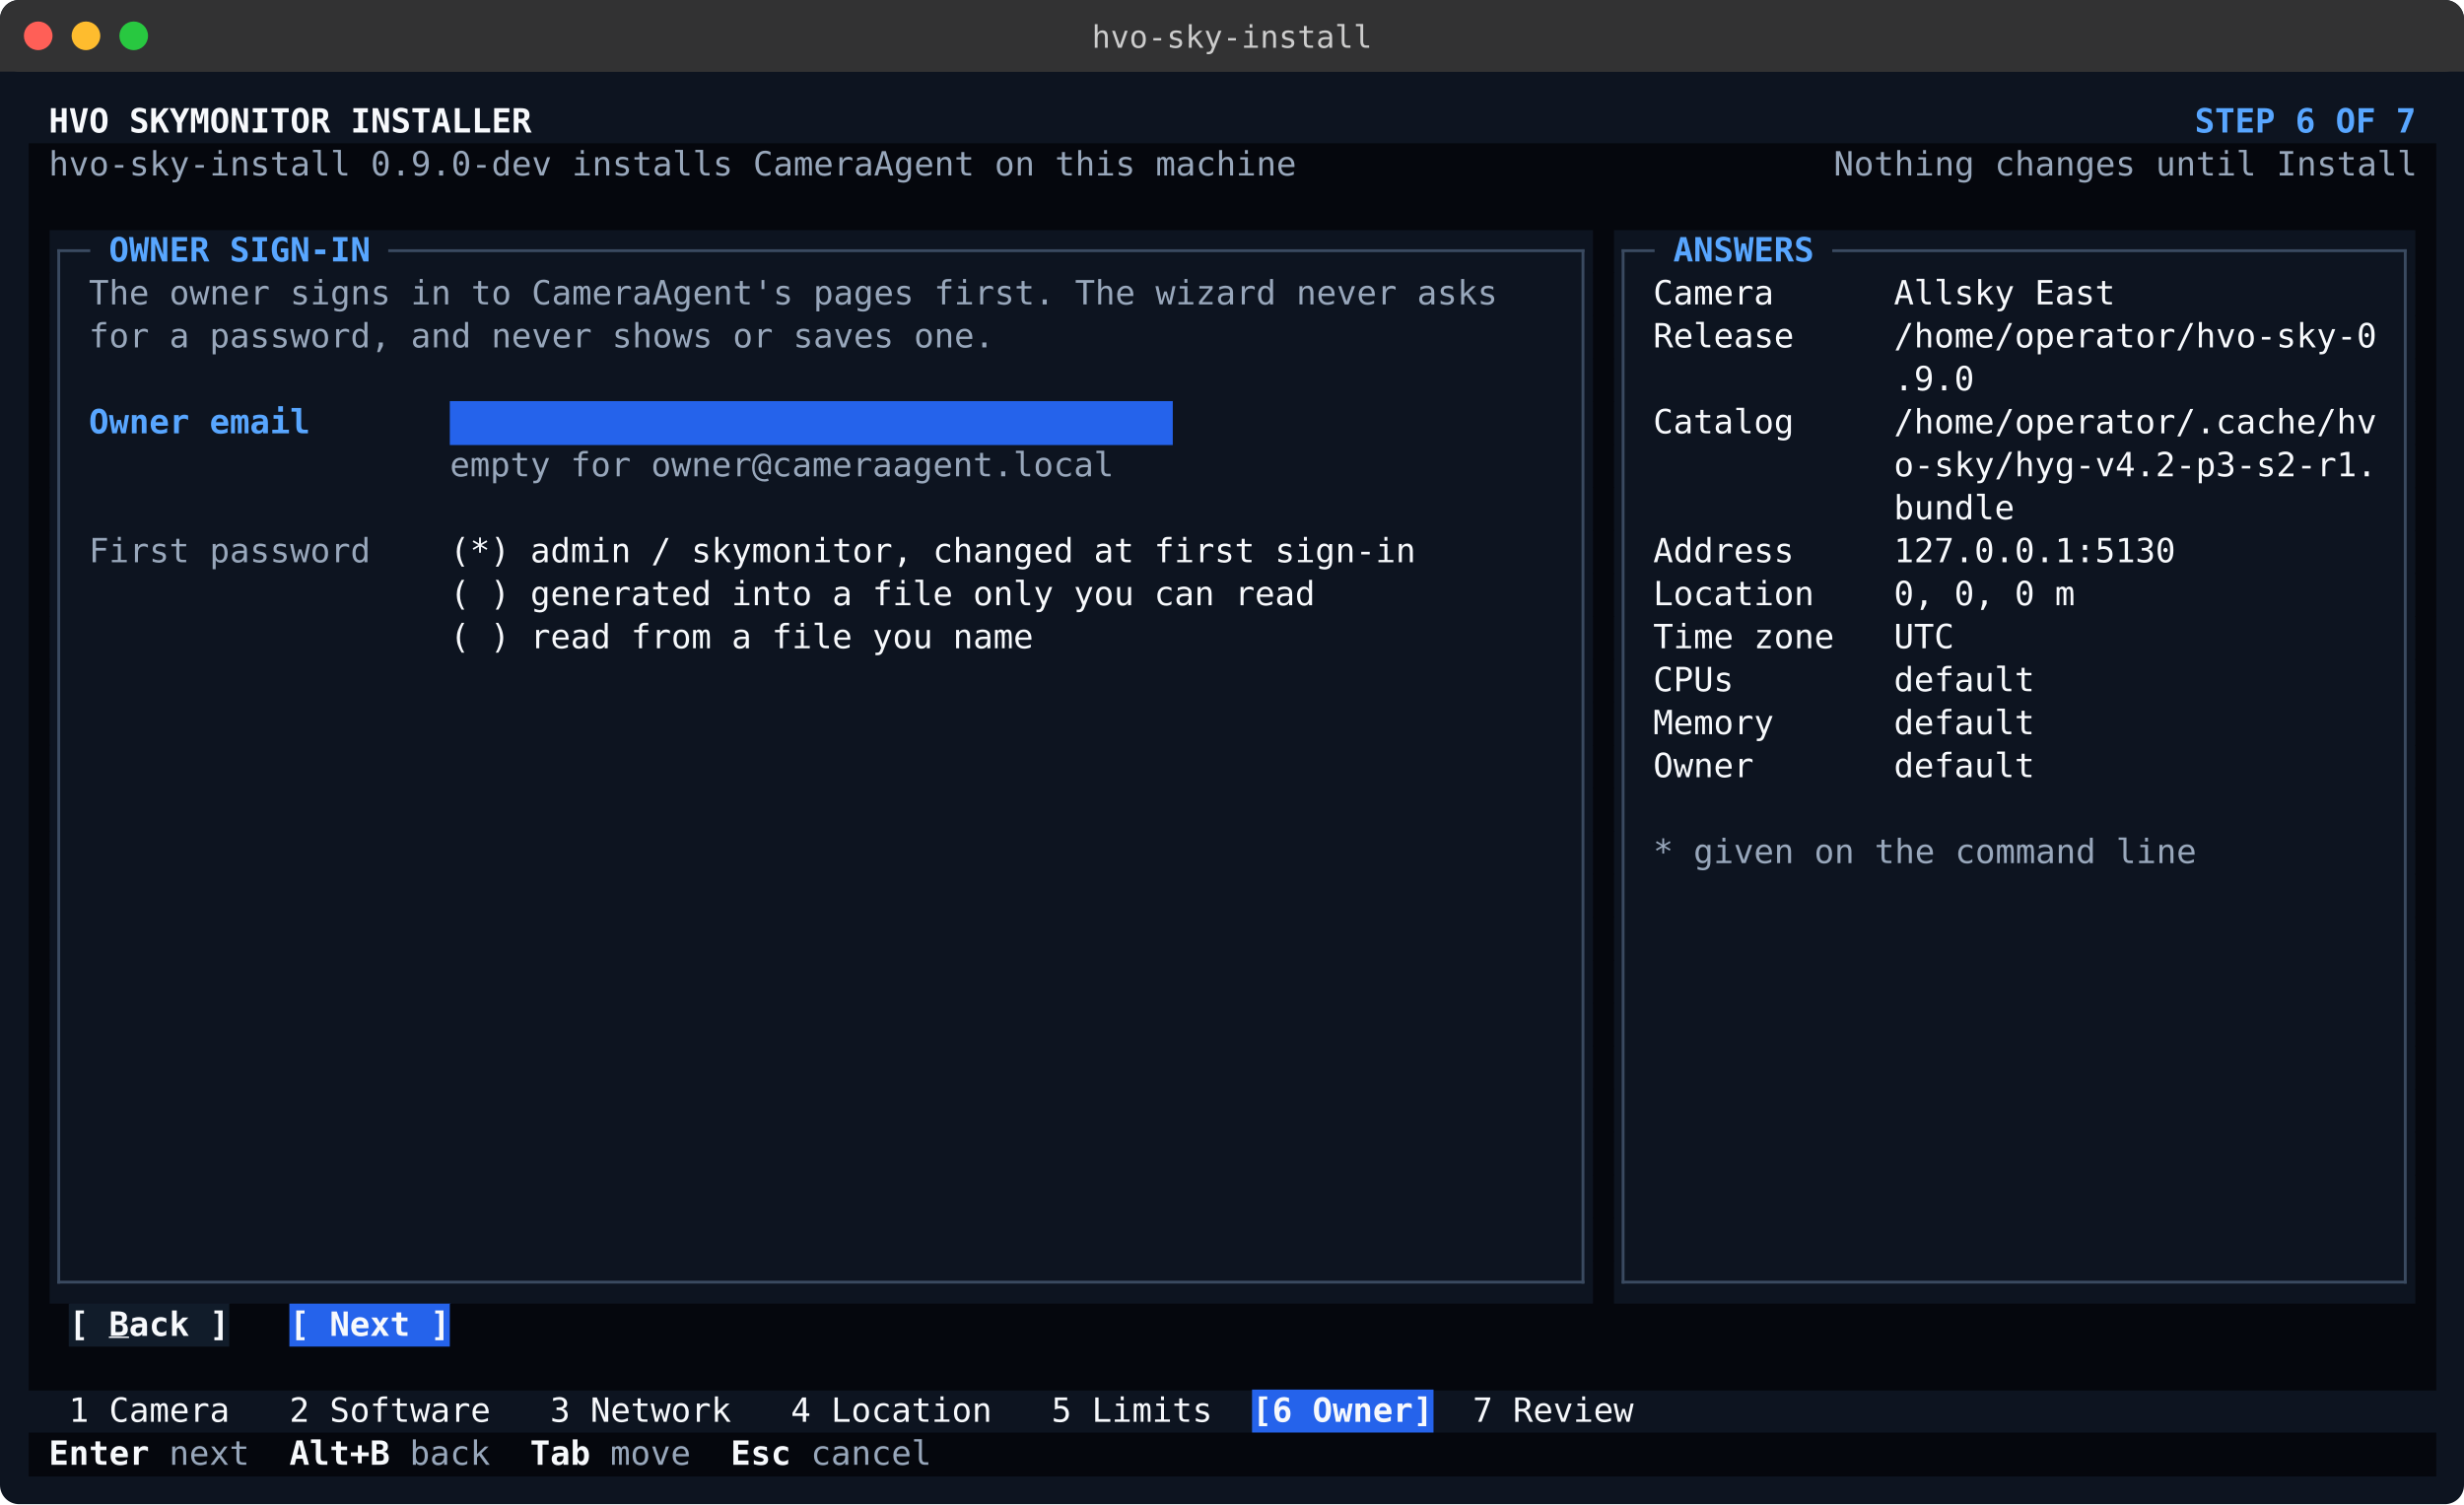
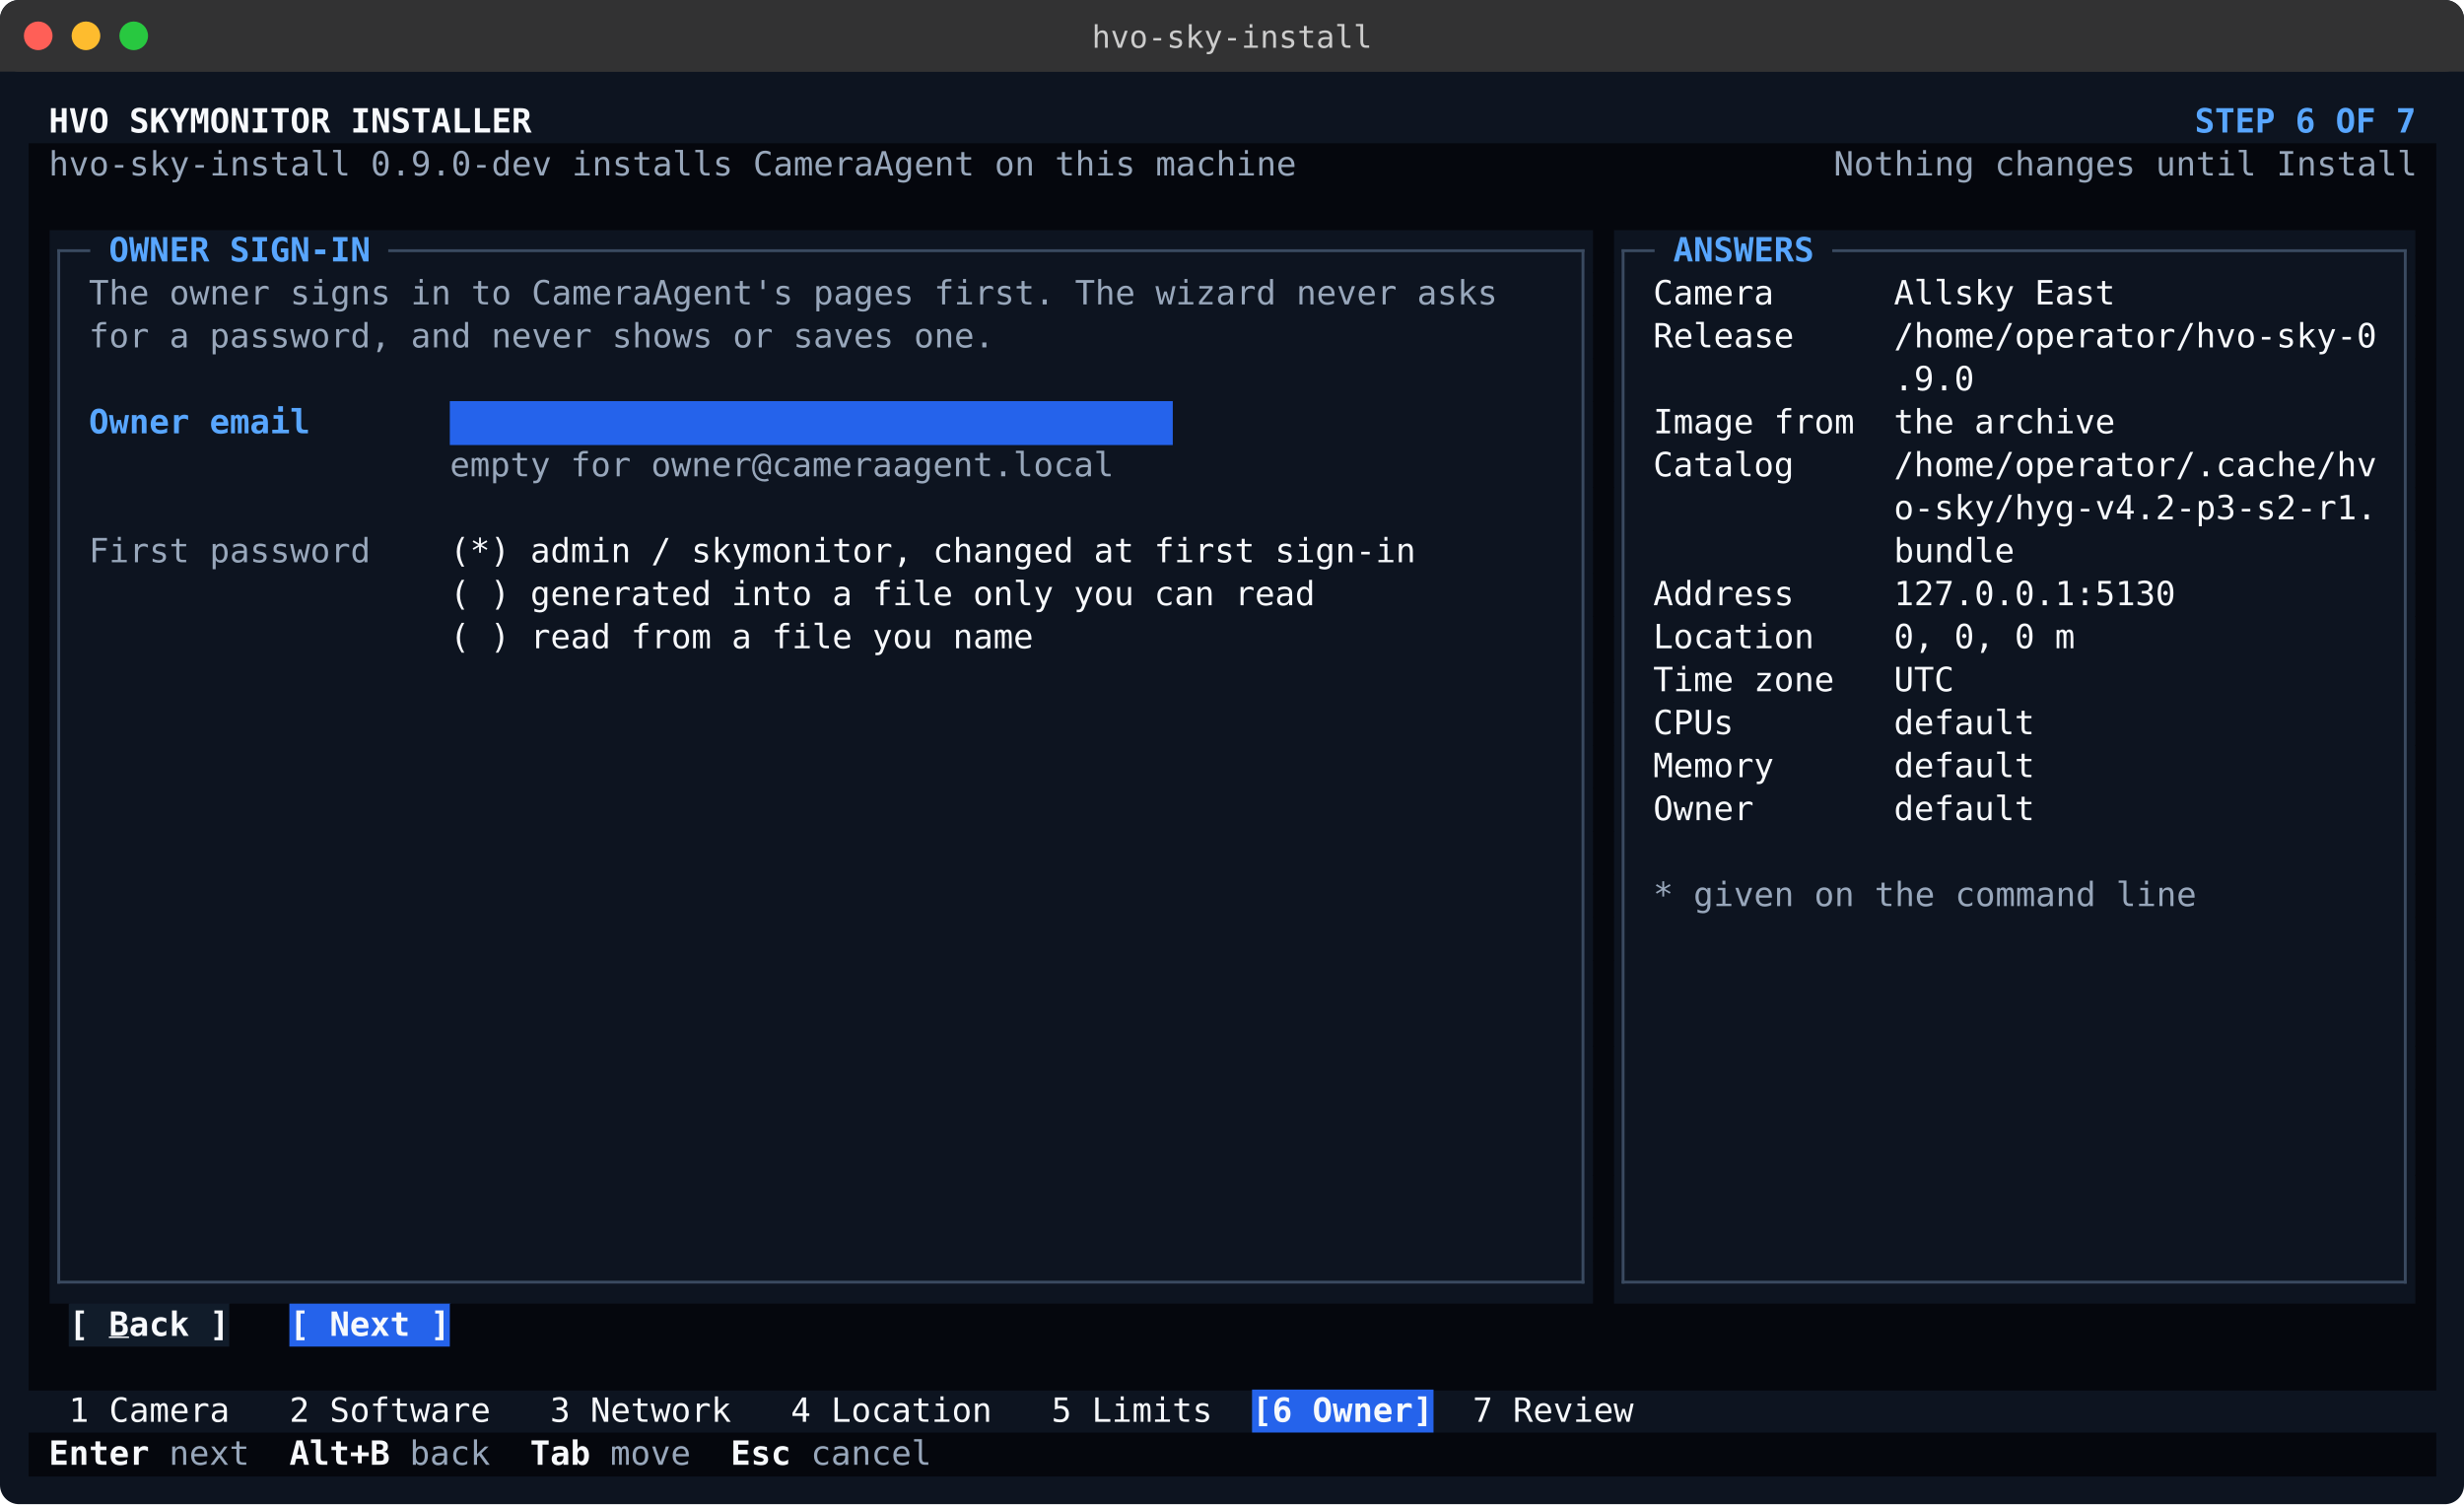
<svg xmlns="http://www.w3.org/2000/svg" width="1032" height="630" viewBox="0 0 1032.00 630.00" role="img" aria-label="hvo-sky-install">
  <g font-family="ui-monospace, SFMono-Regular, 'Cascadia Mono', 'DejaVu Sans Mono', Menlo, Consolas, 'Liberation Mono', monospace" font-size="14" xml:space="preserve" style="white-space: pre">
    <rect x="0" y="0" width="1032.00" height="630.00" rx="8" fill="#0d1420" />
    <rect x="0" y="0" width="1032.00" height="30" rx="8" fill="#323233" />
    <rect x="0" y="22" width="1032.00" height="8" fill="#323233" />
    <circle cx="16" cy="15.0" r="6" fill="#ff5f57" />
    <circle cx="36" cy="15.0" r="6" fill="#febc2e" />
    <circle cx="56" cy="15.0" r="6" fill="#28c840" />
    <text x="516.00" y="20.0" fill="#cccccc" text-anchor="middle" font-size="13">hvo-sky-install</text>
    <rect x="12.00" y="60" width="1008.40" height="18.4" fill="#05070d" />
    <rect x="12.00" y="78" width="1008.40" height="18.4" fill="#05070d" />
    <rect x="12.00" y="96" width="8.80" height="18.4" fill="#05070d" />
    <rect x="667.20" y="96" width="8.80" height="18.4" fill="#05070d" />
    <rect x="1011.60" y="96" width="8.80" height="18.4" fill="#05070d" />
    <rect x="12.00" y="114" width="8.80" height="18.4" fill="#05070d" />
    <rect x="667.20" y="114" width="8.80" height="18.4" fill="#05070d" />
    <rect x="1011.60" y="114" width="8.80" height="18.4" fill="#05070d" />
    <rect x="12.00" y="132" width="8.80" height="18.4" fill="#05070d" />
    <rect x="667.20" y="132" width="8.80" height="18.4" fill="#05070d" />
    <rect x="1011.60" y="132" width="8.80" height="18.4" fill="#05070d" />
    <rect x="12.00" y="150" width="8.80" height="18.4" fill="#05070d" />
    <rect x="667.20" y="150" width="8.80" height="18.4" fill="#05070d" />
    <rect x="1011.60" y="150" width="8.80" height="18.4" fill="#05070d" />
    <rect x="12.00" y="168" width="8.80" height="18.4" fill="#05070d" />
    <rect x="188.40" y="168" width="302.80" height="18.4" fill="#2563eb" />
    <rect x="667.20" y="168" width="8.80" height="18.4" fill="#05070d" />
    <rect x="1011.60" y="168" width="8.80" height="18.4" fill="#05070d" />
    <rect x="12.00" y="186" width="8.80" height="18.4" fill="#05070d" />
    <rect x="667.20" y="186" width="8.80" height="18.4" fill="#05070d" />
    <rect x="1011.60" y="186" width="8.80" height="18.4" fill="#05070d" />
    <rect x="12.00" y="204" width="8.80" height="18.4" fill="#05070d" />
    <rect x="667.20" y="204" width="8.80" height="18.4" fill="#05070d" />
    <rect x="1011.60" y="204" width="8.80" height="18.4" fill="#05070d" />
    <rect x="12.00" y="222" width="8.80" height="18.4" fill="#05070d" />
    <rect x="667.20" y="222" width="8.80" height="18.4" fill="#05070d" />
    <rect x="1011.60" y="222" width="8.80" height="18.4" fill="#05070d" />
    <rect x="12.00" y="240" width="8.80" height="18.4" fill="#05070d" />
    <rect x="667.20" y="240" width="8.80" height="18.4" fill="#05070d" />
    <rect x="1011.60" y="240" width="8.80" height="18.4" fill="#05070d" />
    <rect x="12.00" y="258" width="8.80" height="18.4" fill="#05070d" />
    <rect x="667.20" y="258" width="8.80" height="18.4" fill="#05070d" />
    <rect x="1011.60" y="258" width="8.80" height="18.4" fill="#05070d" />
    <rect x="12.00" y="276" width="8.80" height="18.4" fill="#05070d" />
    <rect x="667.20" y="276" width="8.80" height="18.4" fill="#05070d" />
    <rect x="1011.60" y="276" width="8.80" height="18.4" fill="#05070d" />
    <rect x="12.00" y="294" width="8.80" height="18.4" fill="#05070d" />
    <rect x="667.20" y="294" width="8.80" height="18.4" fill="#05070d" />
    <rect x="1011.60" y="294" width="8.80" height="18.4" fill="#05070d" />
    <rect x="12.00" y="312" width="8.80" height="18.4" fill="#05070d" />
    <rect x="667.20" y="312" width="8.80" height="18.4" fill="#05070d" />
    <rect x="1011.60" y="312" width="8.80" height="18.4" fill="#05070d" />
    <rect x="12.00" y="330" width="8.80" height="18.4" fill="#05070d" />
    <rect x="667.20" y="330" width="8.80" height="18.4" fill="#05070d" />
    <rect x="1011.60" y="330" width="8.80" height="18.4" fill="#05070d" />
    <rect x="12.00" y="348" width="8.80" height="18.4" fill="#05070d" />
    <rect x="667.20" y="348" width="8.80" height="18.4" fill="#05070d" />
    <rect x="1011.60" y="348" width="8.80" height="18.4" fill="#05070d" />
    <rect x="12.00" y="366" width="8.80" height="18.4" fill="#05070d" />
    <rect x="667.20" y="366" width="8.80" height="18.4" fill="#05070d" />
    <rect x="1011.60" y="366" width="8.80" height="18.4" fill="#05070d" />
    <rect x="12.00" y="384" width="8.80" height="18.4" fill="#05070d" />
    <rect x="667.20" y="384" width="8.80" height="18.4" fill="#05070d" />
    <rect x="1011.60" y="384" width="8.80" height="18.4" fill="#05070d" />
    <rect x="12.00" y="402" width="8.80" height="18.4" fill="#05070d" />
    <rect x="667.20" y="402" width="8.80" height="18.4" fill="#05070d" />
    <rect x="1011.60" y="402" width="8.80" height="18.4" fill="#05070d" />
    <rect x="12.00" y="420" width="8.80" height="18.4" fill="#05070d" />
    <rect x="667.20" y="420" width="8.80" height="18.4" fill="#05070d" />
    <rect x="1011.60" y="420" width="8.80" height="18.4" fill="#05070d" />
    <rect x="12.00" y="438" width="8.80" height="18.4" fill="#05070d" />
    <rect x="667.20" y="438" width="8.80" height="18.4" fill="#05070d" />
    <rect x="1011.60" y="438" width="8.80" height="18.4" fill="#05070d" />
    <rect x="12.00" y="456" width="8.80" height="18.4" fill="#05070d" />
    <rect x="667.20" y="456" width="8.80" height="18.4" fill="#05070d" />
    <rect x="1011.60" y="456" width="8.80" height="18.4" fill="#05070d" />
    <rect x="12.00" y="474" width="8.80" height="18.4" fill="#05070d" />
    <rect x="667.20" y="474" width="8.80" height="18.4" fill="#05070d" />
    <rect x="1011.60" y="474" width="8.80" height="18.4" fill="#05070d" />
    <rect x="12.00" y="492" width="8.80" height="18.4" fill="#05070d" />
    <rect x="667.20" y="492" width="8.80" height="18.4" fill="#05070d" />
    <rect x="1011.60" y="492" width="8.80" height="18.4" fill="#05070d" />
    <rect x="12.00" y="510" width="8.80" height="18.4" fill="#05070d" />
    <rect x="667.20" y="510" width="8.80" height="18.4" fill="#05070d" />
    <rect x="1011.60" y="510" width="8.80" height="18.4" fill="#05070d" />
    <rect x="12.00" y="528" width="8.80" height="18.4" fill="#05070d" />
    <rect x="667.20" y="528" width="8.80" height="18.4" fill="#05070d" />
    <rect x="1011.60" y="528" width="8.80" height="18.4" fill="#05070d" />
    <rect x="12.00" y="546" width="17.20" height="18.4" fill="#05070d" />
    <rect x="28.80" y="546" width="67.60" height="18.4" fill="#111c2a" />
    <rect x="96.00" y="546" width="25.60" height="18.4" fill="#05070d" />
    <rect x="121.20" y="546" width="67.60" height="18.4" fill="#2563eb" />
    <rect x="188.40" y="546" width="832.00" height="18.4" fill="#05070d" />
    <rect x="12.00" y="564" width="1008.40" height="18.4" fill="#05070d" />
    <rect x="524.40" y="582" width="76.00" height="18.4" fill="#2563eb" />
    <rect x="12.00" y="600" width="1008.40" height="18.4" fill="#05070d" />
    <line x1="24.60" y1="104.40" x2="24.60" y2="537.60" stroke="#3a4a60" stroke-width="1.2" />
    <line x1="24.00" y1="105.00" x2="37.80" y2="105.00" stroke="#3a4a60" stroke-width="1.2" />
    <line x1="162.60" y1="105.00" x2="663.60" y2="105.00" stroke="#3a4a60" stroke-width="1.2" />
    <line x1="679.20" y1="105.00" x2="693.00" y2="105.00" stroke="#3a4a60" stroke-width="1.2" />
    <line x1="767.40" y1="105.00" x2="1008.00" y2="105.00" stroke="#3a4a60" stroke-width="1.2" />
    <line x1="663.00" y1="104.40" x2="663.00" y2="537.60" stroke="#3a4a60" stroke-width="1.2" />
    <line x1="679.80" y1="104.40" x2="679.80" y2="537.60" stroke="#3a4a60" stroke-width="1.2" />
    <line x1="1007.40" y1="104.40" x2="1007.40" y2="537.60" stroke="#3a4a60" stroke-width="1.2" />
    <line x1="24.00" y1="537.00" x2="663.60" y2="537.00" stroke="#3a4a60" stroke-width="1.2" />
    <line x1="679.20" y1="537.00" x2="1008.00" y2="537.00" stroke="#3a4a60" stroke-width="1.2" />
    <text x="20.40" y="55.50" fill="#f7f9fc" textLength="201.60" lengthAdjust="spacingAndGlyphs" font-weight="bold">HVO SKYMONITOR INSTALLER</text>
    <text x="919.20" y="55.50" fill="#58a6ff" textLength="92.40" lengthAdjust="spacingAndGlyphs" font-weight="bold">STEP 6 OF 7</text>
    <text x="20.40" y="73.50" fill="#98a7bb" textLength="520.80" lengthAdjust="spacingAndGlyphs">hvo-sky-install 0.9.0-dev installs CameraAgent on this machine</text>
    <text x="768.00" y="73.50" fill="#98a7bb" textLength="243.60" lengthAdjust="spacingAndGlyphs">Nothing changes until Install</text>
    <text x="45.60" y="109.50" fill="#58a6ff" textLength="109.20" lengthAdjust="spacingAndGlyphs" font-weight="bold">OWNER SIGN-IN</text>
    <text x="700.80" y="109.50" fill="#58a6ff" textLength="58.80" lengthAdjust="spacingAndGlyphs" font-weight="bold">ANSWERS</text>
    <text x="37.20" y="127.50" fill="#98a7bb" textLength="588.00" lengthAdjust="spacingAndGlyphs">The owner signs in to CameraAgent's pages first. The wizard never asks</text>
    <text x="692.40" y="127.50" fill="#f7f9fc" textLength="50.40" lengthAdjust="spacingAndGlyphs">Camera</text>
    <text x="793.20" y="127.50" fill="#f7f9fc" textLength="92.40" lengthAdjust="spacingAndGlyphs">Allsky East</text>
    <text x="37.20" y="145.50" fill="#98a7bb" textLength="378.00" lengthAdjust="spacingAndGlyphs">for a password, and never shows or saves one.</text>
    <text x="692.40" y="145.50" fill="#f7f9fc" textLength="58.80" lengthAdjust="spacingAndGlyphs">Release</text>
    <text x="793.20" y="145.50" fill="#f7f9fc" textLength="201.60" lengthAdjust="spacingAndGlyphs">/home/operator/hvo-sky-0</text>
    <text x="793.20" y="163.50" fill="#f7f9fc" textLength="33.60" lengthAdjust="spacingAndGlyphs">.9.0</text>
    <text x="37.20" y="181.50" fill="#58a6ff" textLength="92.40" lengthAdjust="spacingAndGlyphs" font-weight="bold">Owner email</text>
-     <text x="692.40" y="181.50" fill="#f7f9fc" textLength="58.80" lengthAdjust="spacingAndGlyphs">Catalog</text>
-     <text x="793.20" y="181.50" fill="#f7f9fc" textLength="201.60" lengthAdjust="spacingAndGlyphs">/home/operator/.cache/hv</text>
+     <text x="692.40" y="181.50" fill="#f7f9fc" textLength="84.00" lengthAdjust="spacingAndGlyphs">Image from</text>
+     <text x="793.20" y="181.50" fill="#f7f9fc" textLength="92.40" lengthAdjust="spacingAndGlyphs">the archive</text>
    <text x="188.40" y="199.50" fill="#98a7bb" textLength="277.20" lengthAdjust="spacingAndGlyphs">empty for owner@cameraagent.local</text>
-     <text x="793.20" y="199.50" fill="#f7f9fc" textLength="201.60" lengthAdjust="spacingAndGlyphs">o-sky/hyg-v4.2-p3-s2-r1.</text>
-     <text x="793.20" y="217.50" fill="#f7f9fc" textLength="50.40" lengthAdjust="spacingAndGlyphs">bundle</text>
+     <text x="692.40" y="199.50" fill="#f7f9fc" textLength="58.80" lengthAdjust="spacingAndGlyphs">Catalog</text>
+     <text x="793.20" y="199.50" fill="#f7f9fc" textLength="201.60" lengthAdjust="spacingAndGlyphs">/home/operator/.cache/hv</text>
+     <text x="793.20" y="217.50" fill="#f7f9fc" textLength="201.60" lengthAdjust="spacingAndGlyphs">o-sky/hyg-v4.2-p3-s2-r1.</text>
    <text x="37.20" y="235.50" fill="#98a7bb" textLength="117.60" lengthAdjust="spacingAndGlyphs">First password</text>
    <text x="188.40" y="235.50" fill="#f7f9fc" textLength="403.20" lengthAdjust="spacingAndGlyphs">(*) admin / skymonitor, changed at first sign-in</text>
-     <text x="692.40" y="235.50" fill="#f7f9fc" textLength="58.80" lengthAdjust="spacingAndGlyphs">Address</text>
-     <text x="793.20" y="235.50" fill="#f7f9fc" textLength="117.60" lengthAdjust="spacingAndGlyphs">127.0.0.1:5130</text>
+     <text x="793.20" y="235.50" fill="#f7f9fc" textLength="50.40" lengthAdjust="spacingAndGlyphs">bundle</text>
    <text x="188.40" y="253.50" fill="#f7f9fc" textLength="361.20" lengthAdjust="spacingAndGlyphs">( ) generated into a file only you can read</text>
-     <text x="692.40" y="253.50" fill="#f7f9fc" textLength="67.20" lengthAdjust="spacingAndGlyphs">Location</text>
-     <text x="793.20" y="253.50" fill="#f7f9fc" textLength="75.60" lengthAdjust="spacingAndGlyphs">0, 0, 0 m</text>
+     <text x="692.40" y="253.50" fill="#f7f9fc" textLength="58.80" lengthAdjust="spacingAndGlyphs">Address</text>
+     <text x="793.20" y="253.50" fill="#f7f9fc" textLength="117.60" lengthAdjust="spacingAndGlyphs">127.0.0.1:5130</text>
    <text x="188.40" y="271.50" fill="#f7f9fc" textLength="243.60" lengthAdjust="spacingAndGlyphs">( ) read from a file you name</text>
-     <text x="692.40" y="271.50" fill="#f7f9fc" textLength="75.60" lengthAdjust="spacingAndGlyphs">Time zone</text>
-     <text x="793.20" y="271.50" fill="#f7f9fc" textLength="25.20" lengthAdjust="spacingAndGlyphs">UTC</text>
-     <text x="692.40" y="289.50" fill="#f7f9fc" textLength="33.60" lengthAdjust="spacingAndGlyphs">CPUs</text>
-     <text x="793.20" y="289.50" fill="#f7f9fc" textLength="58.80" lengthAdjust="spacingAndGlyphs">default</text>
-     <text x="692.40" y="307.50" fill="#f7f9fc" textLength="50.40" lengthAdjust="spacingAndGlyphs">Memory</text>
+     <text x="692.40" y="271.50" fill="#f7f9fc" textLength="67.20" lengthAdjust="spacingAndGlyphs">Location</text>
+     <text x="793.20" y="271.50" fill="#f7f9fc" textLength="75.60" lengthAdjust="spacingAndGlyphs">0, 0, 0 m</text>
+     <text x="692.40" y="289.50" fill="#f7f9fc" textLength="75.60" lengthAdjust="spacingAndGlyphs">Time zone</text>
+     <text x="793.20" y="289.50" fill="#f7f9fc" textLength="25.20" lengthAdjust="spacingAndGlyphs">UTC</text>
+     <text x="692.40" y="307.50" fill="#f7f9fc" textLength="33.60" lengthAdjust="spacingAndGlyphs">CPUs</text>
    <text x="793.20" y="307.50" fill="#f7f9fc" textLength="58.80" lengthAdjust="spacingAndGlyphs">default</text>
-     <text x="692.40" y="325.50" fill="#f7f9fc" textLength="42.00" lengthAdjust="spacingAndGlyphs">Owner</text>
+     <text x="692.40" y="325.50" fill="#f7f9fc" textLength="50.40" lengthAdjust="spacingAndGlyphs">Memory</text>
    <text x="793.20" y="325.50" fill="#f7f9fc" textLength="58.80" lengthAdjust="spacingAndGlyphs">default</text>
-     <text x="692.40" y="361.50" fill="#98a7bb" textLength="226.80" lengthAdjust="spacingAndGlyphs">* given on the command line</text>
+     <text x="692.40" y="343.50" fill="#f7f9fc" textLength="42.00" lengthAdjust="spacingAndGlyphs">Owner</text>
+     <text x="793.20" y="343.50" fill="#f7f9fc" textLength="58.80" lengthAdjust="spacingAndGlyphs">default</text>
+     <text x="692.40" y="379.50" fill="#98a7bb" textLength="226.80" lengthAdjust="spacingAndGlyphs">* given on the command line</text>
    <text x="28.80" y="559.50" fill="#f7f9fc" font-weight="bold">[</text>
    <text x="45.60" y="559.50" fill="#f7f9fc" font-weight="bold" text-decoration="underline">B</text>
    <text x="54.00" y="559.50" fill="#f7f9fc" textLength="42.00" lengthAdjust="spacingAndGlyphs" font-weight="bold">ack ]</text>
    <text x="121.20" y="559.50" fill="#f7f9fc" textLength="67.20" lengthAdjust="spacingAndGlyphs" font-weight="bold">[ Next ]</text>
    <text x="28.80" y="595.50" fill="#f7f9fc" textLength="67.20" lengthAdjust="spacingAndGlyphs">1 Camera</text>
    <text x="121.20" y="595.50" fill="#f7f9fc" textLength="84.00" lengthAdjust="spacingAndGlyphs">2 Software</text>
    <text x="230.40" y="595.50" fill="#f7f9fc" textLength="75.60" lengthAdjust="spacingAndGlyphs">3 Network</text>
    <text x="331.20" y="595.50" fill="#f7f9fc" textLength="84.00" lengthAdjust="spacingAndGlyphs">4 Location</text>
    <text x="440.40" y="595.50" fill="#f7f9fc" textLength="67.20" lengthAdjust="spacingAndGlyphs">5 Limits</text>
    <text x="524.40" y="595.50" fill="#f7f9fc" textLength="75.60" lengthAdjust="spacingAndGlyphs" font-weight="bold">[6 Owner]</text>
    <text x="616.80" y="595.50" fill="#f7f9fc" textLength="67.20" lengthAdjust="spacingAndGlyphs">7 Review</text>
    <text x="20.40" y="613.50" fill="#f7f9fc" textLength="42.00" lengthAdjust="spacingAndGlyphs" font-weight="bold">Enter</text>
    <text x="70.80" y="613.50" fill="#98a7bb" textLength="33.60" lengthAdjust="spacingAndGlyphs">next</text>
    <text x="121.20" y="613.50" fill="#f7f9fc" textLength="42.00" lengthAdjust="spacingAndGlyphs" font-weight="bold">Alt+B</text>
    <text x="171.60" y="613.50" fill="#98a7bb" textLength="33.60" lengthAdjust="spacingAndGlyphs">back</text>
    <text x="222.00" y="613.50" fill="#f7f9fc" textLength="25.20" lengthAdjust="spacingAndGlyphs" font-weight="bold">Tab</text>
    <text x="255.60" y="613.50" fill="#98a7bb" textLength="33.60" lengthAdjust="spacingAndGlyphs">move</text>
    <text x="306.00" y="613.50" fill="#f7f9fc" textLength="25.20" lengthAdjust="spacingAndGlyphs" font-weight="bold">Esc</text>
    <text x="339.60" y="613.50" fill="#98a7bb" textLength="50.40" lengthAdjust="spacingAndGlyphs">cancel</text>
  </g>
</svg>
